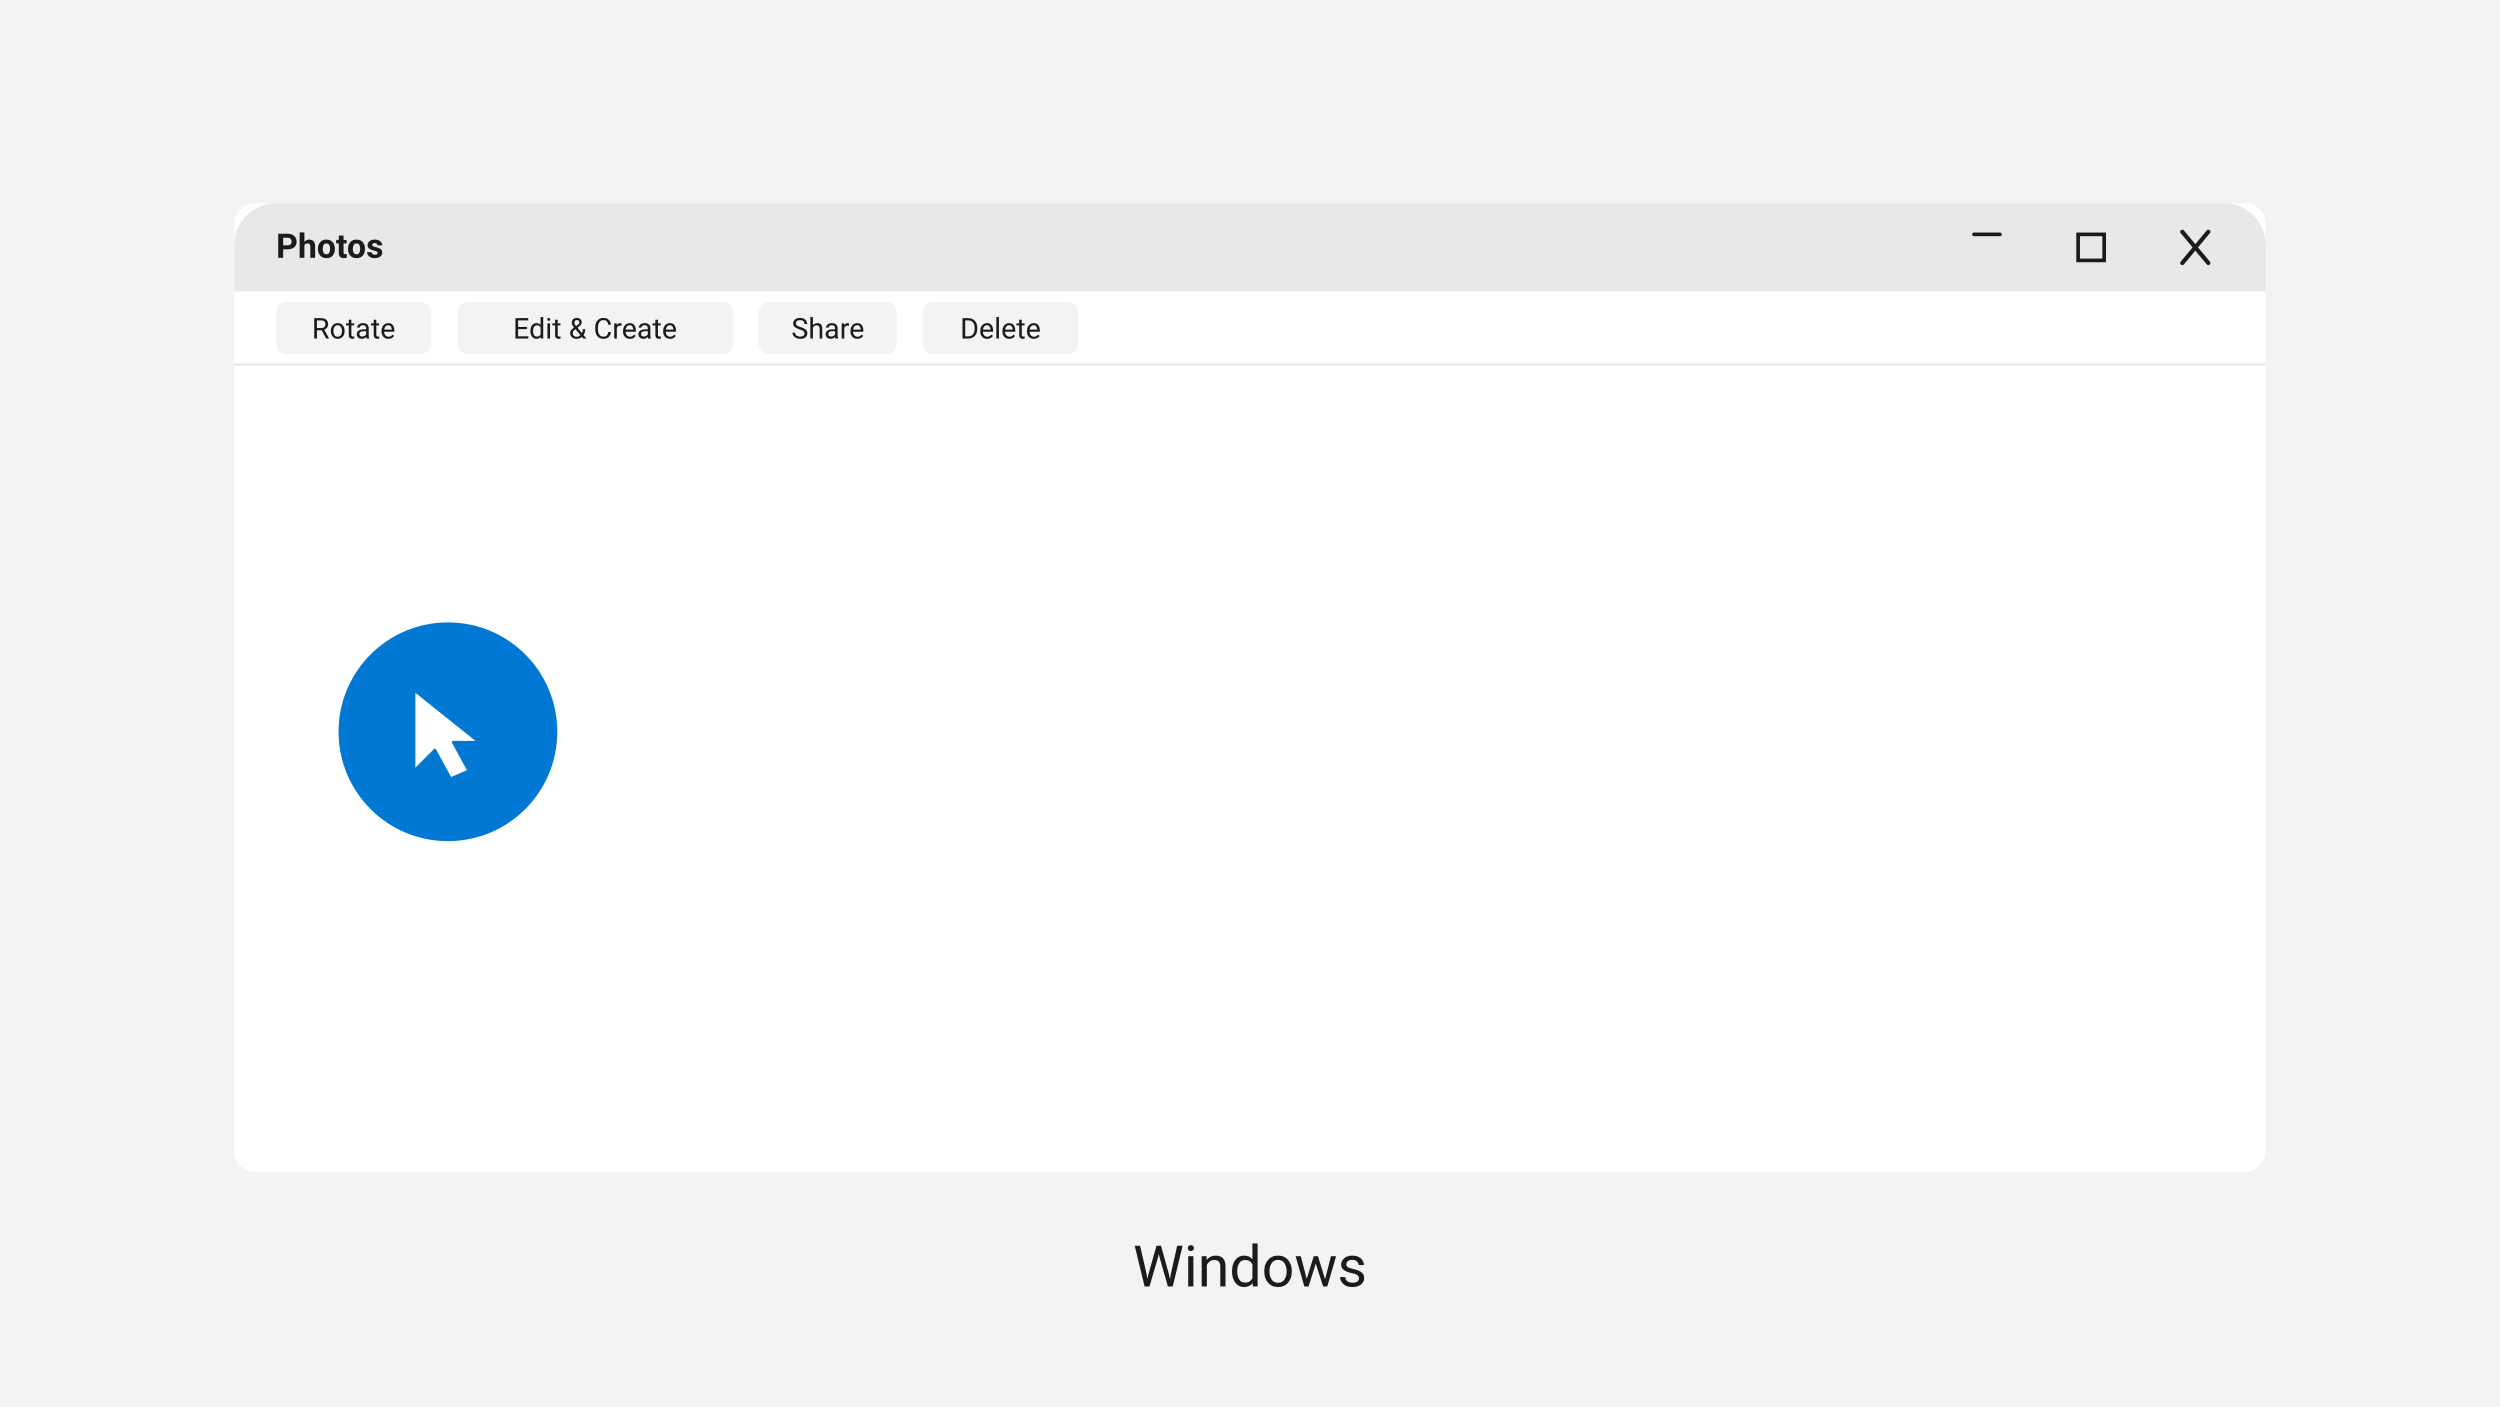
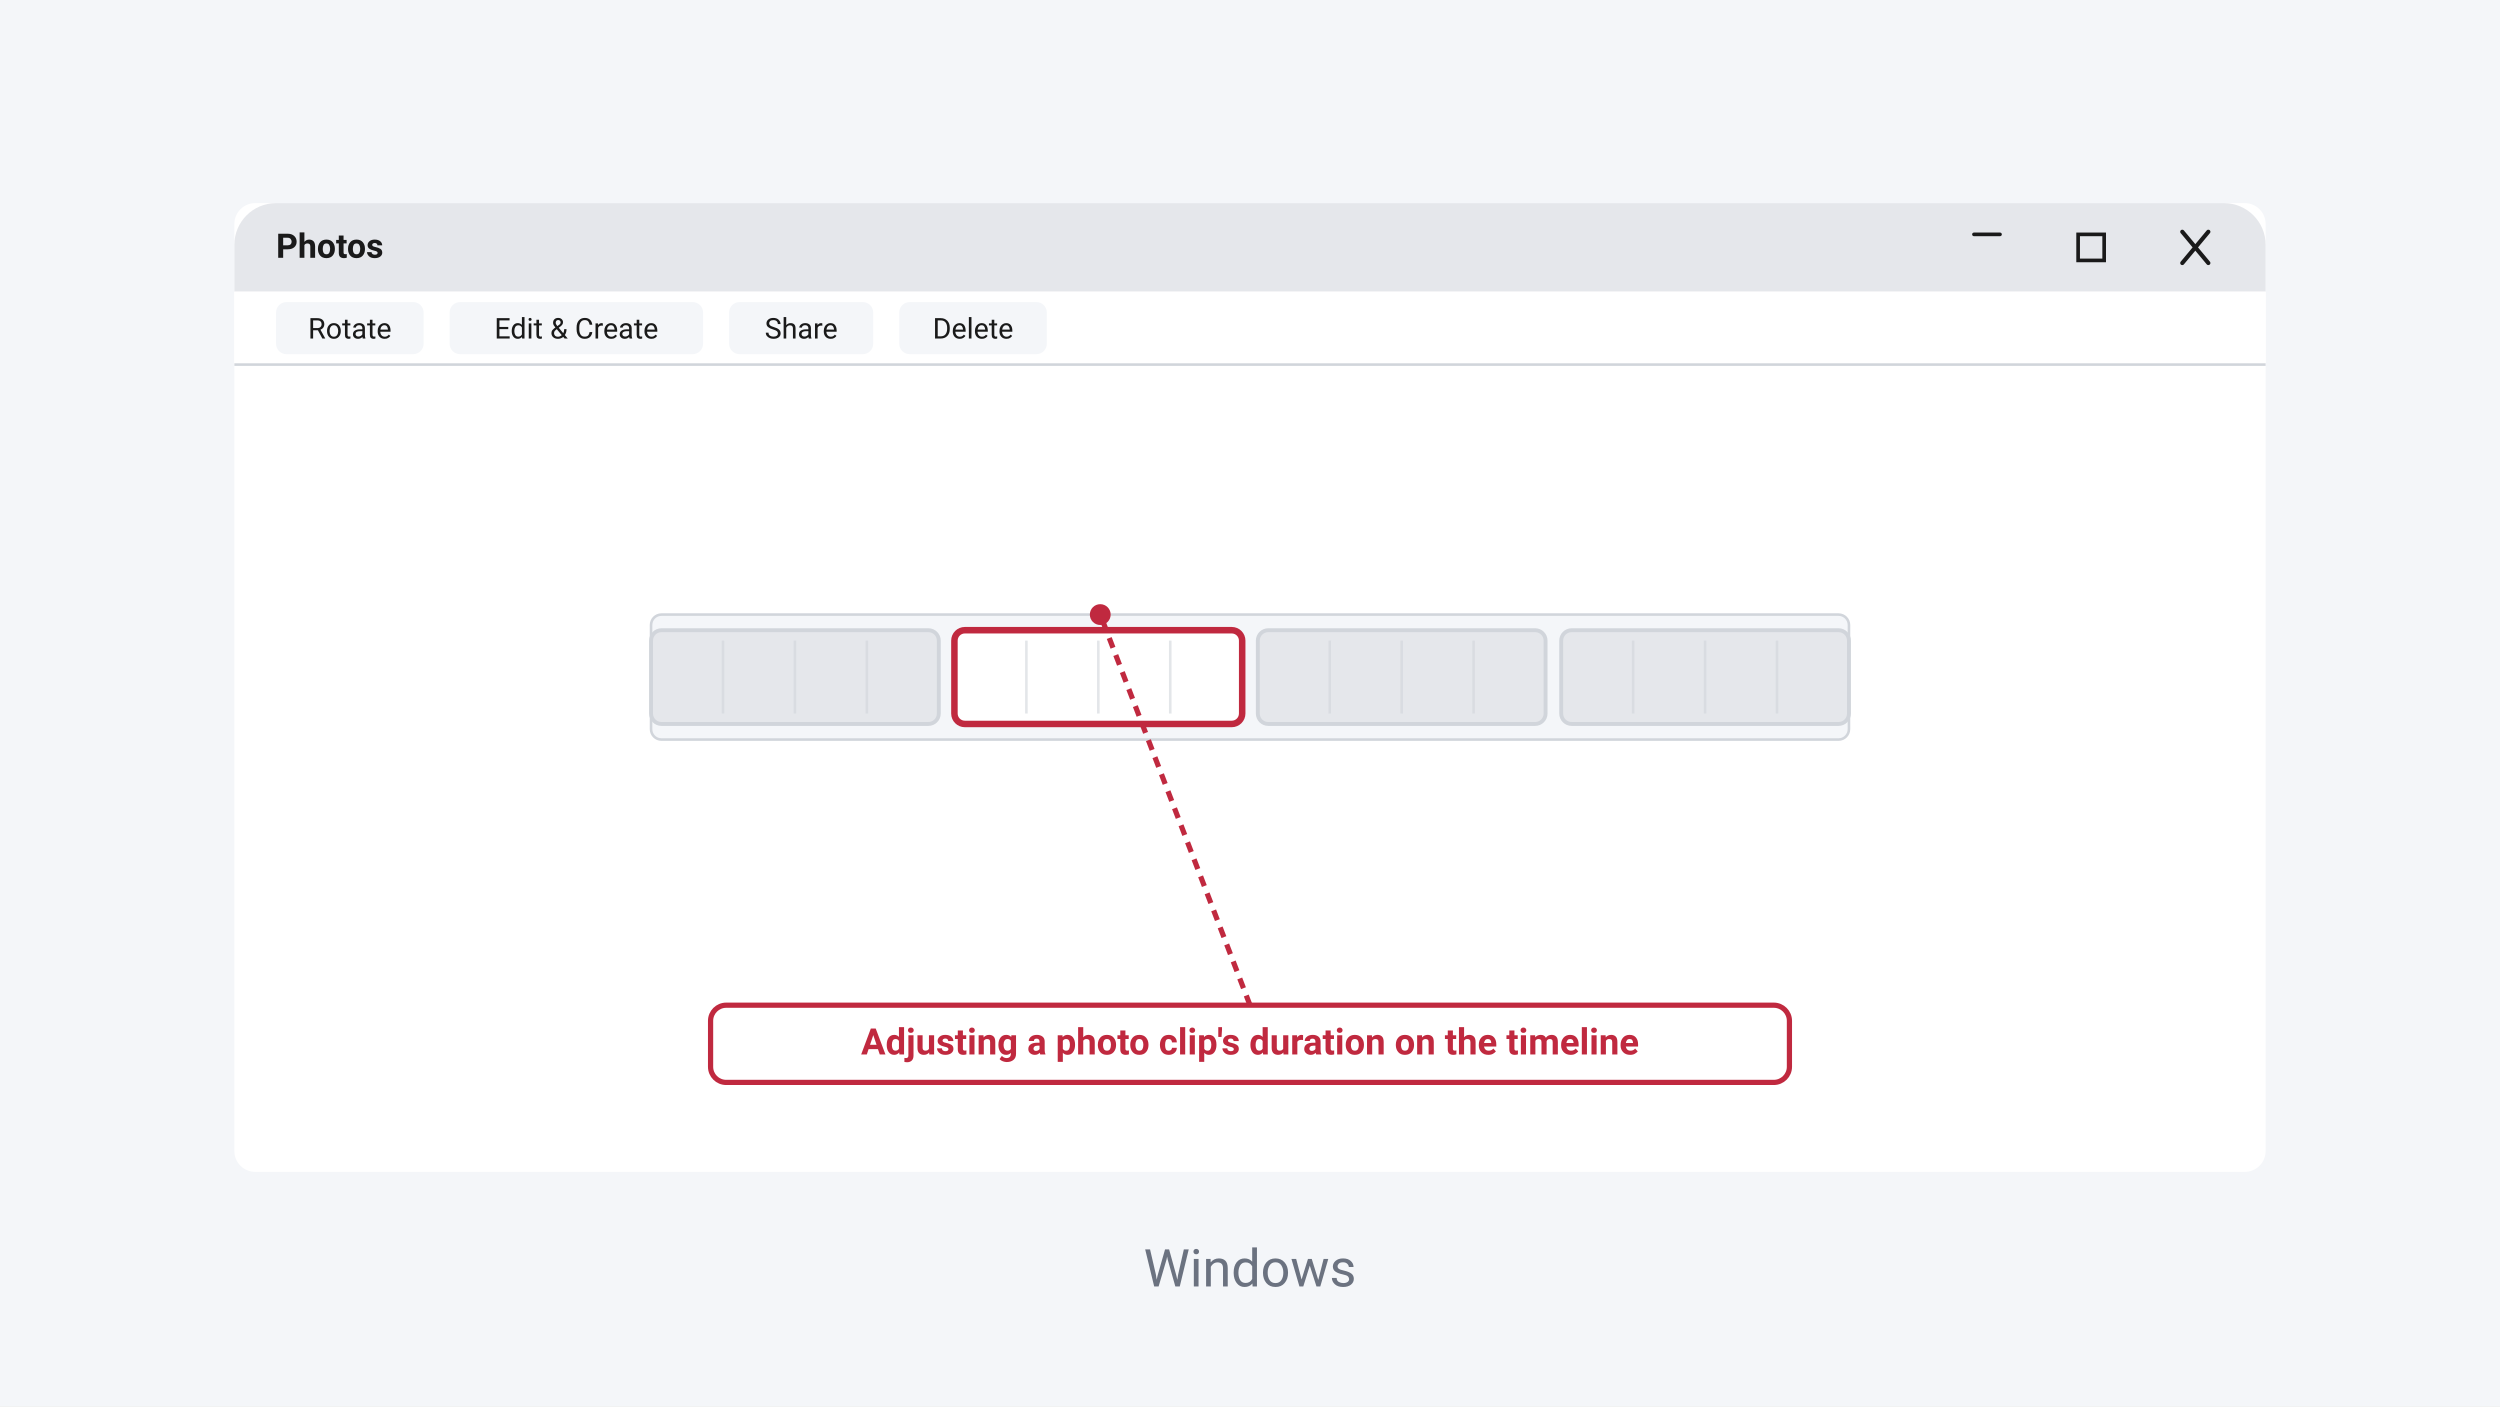
<svg xmlns="http://www.w3.org/2000/svg" width="960" height="540" viewBox="0 0 960 540">
-   <rect width="960" height="540" fill="#F3F3F3" />
+   <rect width="960" height="540" fill="#F4F6F9" />
  <rect x="90" y="78" width="780" height="372" rx="8" fill="#FFFFFF" />
-   <path d="M 90 94 A 16 16 0 0 1 106 78 L 854 78 A 16 16 0 0 1 870 94 L 870 112 L 90 112 Z" fill="#E8E8E8" />
-   <path d="M 758 90 L 768 90" stroke="#1B1B1B" stroke-width="1.4" stroke-linecap="round" />
-   <rect x="798" y="90" width="10" height="10" fill="none" stroke="#1B1B1B" stroke-width="1.4" />
-   <path d="M 838 89 L 848 101 M 848 89 L 838 101" stroke="#1B1B1B" stroke-width="1.6" stroke-linecap="round" />
-   <text x="106" y="99" font-family="system-ui, -apple-system, 'Segoe UI', Roboto, sans-serif" font-size="13" font-weight="600" fill="#1B1B1B">Photos</text>
+   <path d="M 90 94 A 16 16 0 0 1 106 78 L 854 78 A 16 16 0 0 1 870 94 L 870 112 L 90 112 Z" fill="#E5E7EB" />
+   <path d="M 758 90 L 768 90" stroke="#1A1A1A" stroke-width="1.4" stroke-linecap="round" />
+   <rect x="798" y="90" width="10" height="10" fill="none" stroke="#1A1A1A" stroke-width="1.4" />
+   <path d="M 838 89 L 848 101 M 848 89 L 838 101" stroke="#1A1A1A" stroke-width="1.6" stroke-linecap="round" />
+   <text x="106" y="99" font-family="system-ui, -apple-system, 'Segoe UI', Roboto, sans-serif" font-size="13" font-weight="600" fill="#1A1A1A" text-anchor="start">Photos</text>
  <rect x="90" y="112" width="780" height="28" fill="#FFFFFF" />
-   <path d="M 90 140 L 870 140" stroke="#E8E8E8" stroke-width="1" />
-   <rect x="106" y="116" width="59.6" height="20" rx="4" fill="#F3F3F3" />
-   <text x="135.8" y="130" text-anchor="middle" font-family="system-ui, -apple-system, 'Segoe UI', Roboto, sans-serif" font-size="11" fill="#1B1B1B">Rotate</text>
-   <rect x="175.6" y="116" width="105.8" height="20" rx="4" fill="#F3F3F3" />
-   <text x="228.5" y="130" text-anchor="middle" font-family="system-ui, -apple-system, 'Segoe UI', Roboto, sans-serif" font-size="11" fill="#1B1B1B">Edit &amp; Create</text>
-   <rect x="291.4" y="116" width="53" height="20" rx="4" fill="#F3F3F3" />
-   <text x="317.9" y="130" text-anchor="middle" font-family="system-ui, -apple-system, 'Segoe UI', Roboto, sans-serif" font-size="11" fill="#1B1B1B">Share</text>
-   <rect x="354.4" y="116" width="59.6" height="20" rx="4" fill="#F3F3F3" />
-   <text x="384.2" y="130" text-anchor="middle" font-family="system-ui, -apple-system, 'Segoe UI', Roboto, sans-serif" font-size="11" fill="#1B1B1B">Delete</text>
-   <circle cx="172" cy="281" r="42" fill="#0078D4" />
-   <path d="M 159 265 L 159 296 L 167 288 L 173 299 L 180 296 L 174 285 L 184 285 Z" fill="#FFFFFF" stroke="#0078D4" stroke-width="1" stroke-linejoin="round" />
-   <text x="480" y="494" text-anchor="middle" font-family="system-ui, -apple-system, 'Segoe UI', Roboto, sans-serif" font-size="22" fill="#1B1B1B">Windows</text>
+   <path d="M 90 140 L 870 140" stroke="#D1D5DB" stroke-width="1" />
+   <rect x="106" y="116" width="56.663" height="20" rx="4" fill="#F4F6F9" />
+   <text x="134.332" y="130" font-family="system-ui, -apple-system, 'Segoe UI', Roboto, sans-serif" font-size="11" font-weight="400" fill="#1A1A1A" text-anchor="middle">Rotate</text>
+   <rect x="172.663" y="116" width="97.319" height="20" rx="4" fill="#F4F6F9" />
+   <text x="221.323" y="130" font-family="system-ui, -apple-system, 'Segoe UI', Roboto, sans-serif" font-size="11" font-weight="400" fill="#1A1A1A" text-anchor="middle">Edit &amp; Create</text>
+   <rect x="279.982" y="116" width="55.332" height="20" rx="4" fill="#F4F6F9" />
+   <text x="307.648" y="130" font-family="system-ui, -apple-system, 'Segoe UI', Roboto, sans-serif" font-size="11" font-weight="400" fill="#1A1A1A" text-anchor="middle">Share</text>
+   <rect x="345.314" y="116" width="56.663" height="20" rx="4" fill="#F4F6F9" />
+   <text x="373.646" y="130" font-family="system-ui, -apple-system, 'Segoe UI', Roboto, sans-serif" font-size="11" font-weight="400" fill="#1A1A1A" text-anchor="middle">Delete</text>
+   <rect x="250" y="236" width="460" height="48" rx="4" fill="#F4F6F9" stroke="#D1D5DB" stroke-width="1" />
+   <rect x="250" y="242" width="110.5" height="36" rx="4" fill="#E5E7EB" stroke="#D1D5DB" stroke-width="1.5" />
+   <line x1="277.625" y1="246" x2="277.625" y2="274" stroke="#D1D5DB" stroke-width="1" opacity="0.6" />
+   <line x1="305.25" y1="246" x2="305.25" y2="274" stroke="#D1D5DB" stroke-width="1" opacity="0.6" />
+   <line x1="332.875" y1="246" x2="332.875" y2="274" stroke="#D1D5DB" stroke-width="1" opacity="0.6" />
+   <rect x="366.5" y="242" width="110.5" height="36" rx="4" fill="#FFFFFF" stroke="#C0293F" stroke-width="2.5" />
+   <line x1="394.125" y1="246" x2="394.125" y2="274" stroke="#D1D5DB" stroke-width="1" opacity="0.6" />
+   <line x1="421.75" y1="246" x2="421.75" y2="274" stroke="#D1D5DB" stroke-width="1" opacity="0.6" />
+   <line x1="449.375" y1="246" x2="449.375" y2="274" stroke="#D1D5DB" stroke-width="1" opacity="0.6" />
+   <rect x="483" y="242" width="110.5" height="36" rx="4" fill="#E5E7EB" stroke="#D1D5DB" stroke-width="1.5" />
+   <line x1="510.625" y1="246" x2="510.625" y2="274" stroke="#D1D5DB" stroke-width="1" opacity="0.6" />
+   <line x1="538.25" y1="246" x2="538.25" y2="274" stroke="#D1D5DB" stroke-width="1" opacity="0.6" />
+   <line x1="565.875" y1="246" x2="565.875" y2="274" stroke="#D1D5DB" stroke-width="1" opacity="0.6" />
+   <rect x="599.5" y="242" width="110.5" height="36" rx="4" fill="#E5E7EB" stroke="#D1D5DB" stroke-width="1.5" />
+   <line x1="627.125" y1="246" x2="627.125" y2="274" stroke="#D1D5DB" stroke-width="1" opacity="0.6" />
+   <line x1="654.75" y1="246" x2="654.75" y2="274" stroke="#D1D5DB" stroke-width="1" opacity="0.6" />
+   <line x1="682.375" y1="246" x2="682.375" y2="274" stroke="#D1D5DB" stroke-width="1" opacity="0.6" />
+   <line x1="480" y1="386" x2="422.5" y2="236" stroke="#C0293F" stroke-width="2" stroke-dasharray="4,3" />
+   <circle cx="422.5" cy="236" r="4" fill="#C0293F" />
+   <rect x="272.861" y="386" width="414.278" height="29.65" rx="6" fill="#FFFFFF" stroke="#C0293F" stroke-width="2" />
+   <text x="480" y="404.92" font-family="system-ui, -apple-system, 'Segoe UI', Roboto, sans-serif" font-size="14" font-weight="700" fill="#C0293F" text-anchor="middle">Adjusting a photo clip's duration on the timeline</text>
+   <text x="480" y="494" font-family="system-ui, -apple-system, 'Segoe UI', Roboto, sans-serif" font-size="20" font-weight="400" fill="#6B7280" text-anchor="middle">Windows</text>
</svg>
